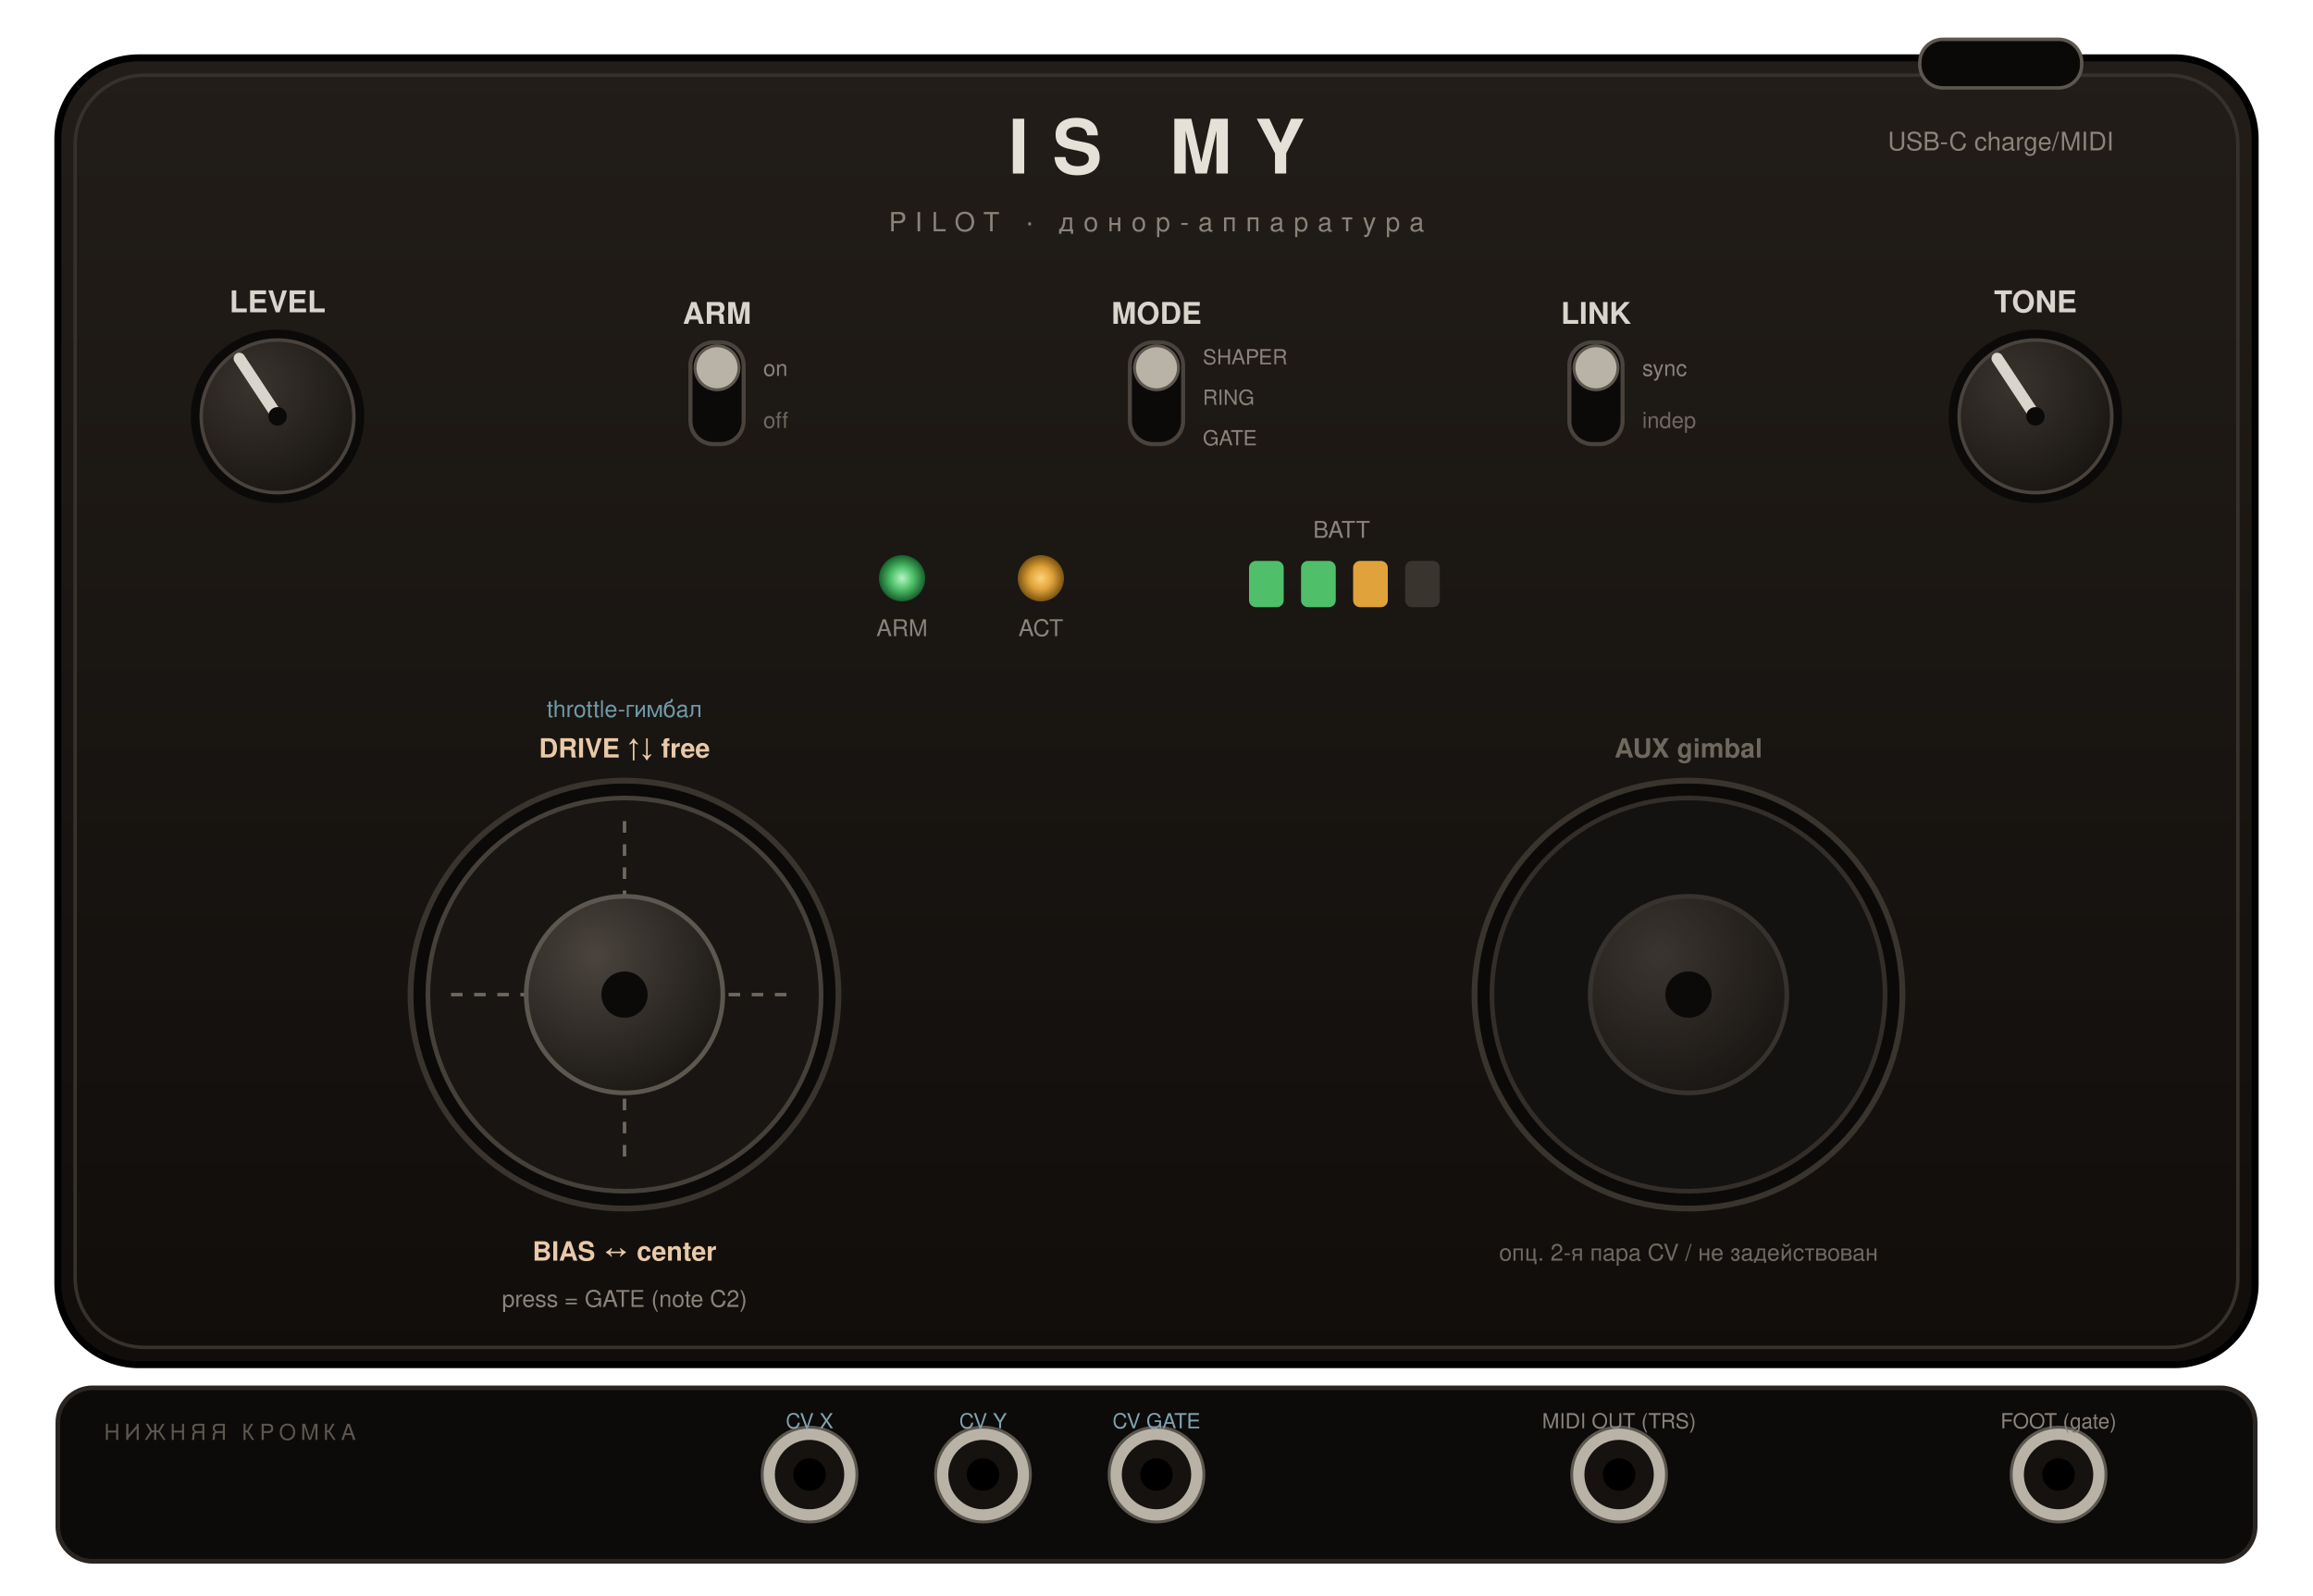
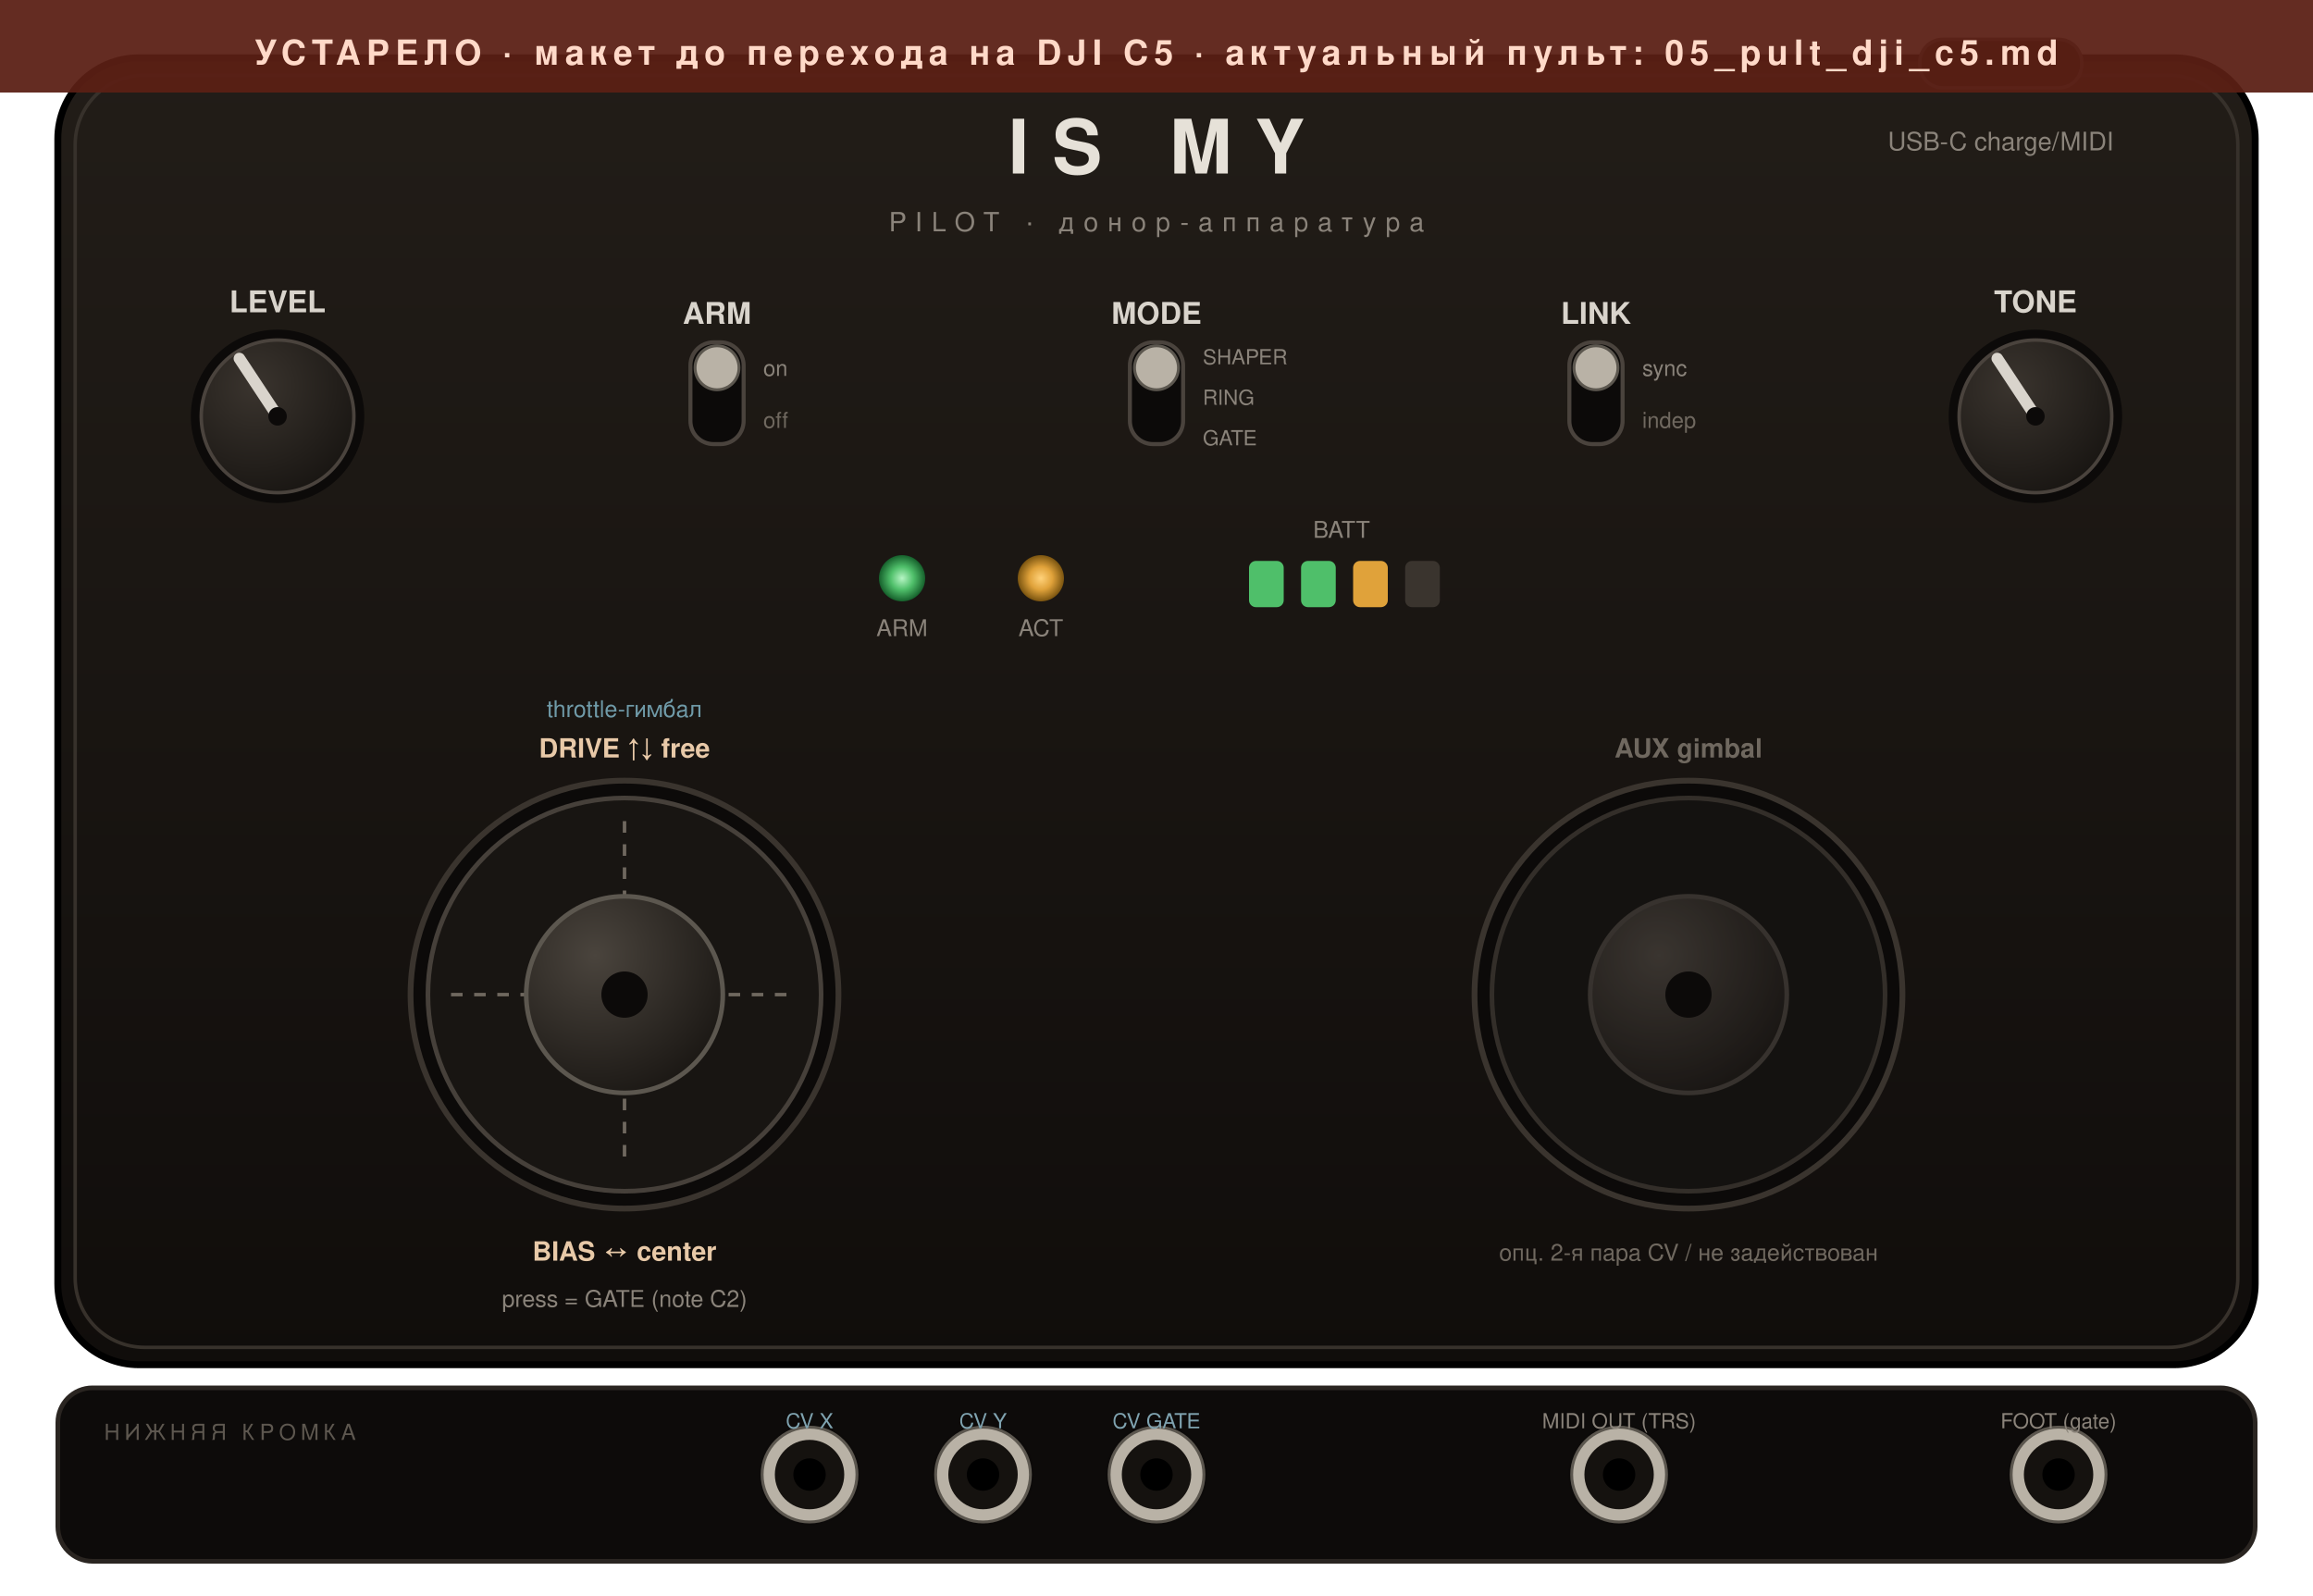
<svg xmlns="http://www.w3.org/2000/svg" width="200mm" height="138mm" viewBox="0 0 200 138" font-family="Helvetica, Arial, sans-serif">
  <defs>
    <linearGradient id="ps" x1="0" y1="0" x2="0" y2="1">
      <stop offset="0" stop-color="#221d18" />
      <stop offset="1" stop-color="#100d0b" />
    </linearGradient>
    <radialGradient id="kg" cx="0.35" cy="0.3" r="0.8">
      <stop offset="0" stop-color="#3a342e" />
      <stop offset="1" stop-color="#171411" />
    </radialGradient>
    <radialGradient id="stick" cx="0.35" cy="0.3" r="0.85">
      <stop offset="0" stop-color="#4a443d" />
      <stop offset="1" stop-color="#15120f" />
    </radialGradient>
    <radialGradient id="lA" cx="0.5" cy="0.5" r="0.5">
      <stop offset="0" stop-color="#ffd27a" />
      <stop offset="0.5" stop-color="#e0a23a" />
      <stop offset="1" stop-color="#7a5410" />
    </radialGradient>
    <radialGradient id="lG" cx="0.5" cy="0.5" r="0.5">
      <stop offset="0" stop-color="#b6f5c4" />
      <stop offset="0.5" stop-color="#4fbf6a" />
      <stop offset="1" stop-color="#16602c" />
    </radialGradient>
    <g id="knob">
      <circle r="7.5" fill="#0c0a09" />
      <circle r="6.6" fill="url(#kg)" stroke="#4a433d" stroke-width="0.3" />
      <line x1="0" y1="0" x2="-3.3" y2="-5" stroke="#d9d4cc" stroke-width="1" stroke-linecap="round" />
      <circle r="0.8" fill="#0c0a09" />
    </g>
    <g id="tog">
      <rect x="-2.3" y="-4.4" width="4.6" height="8.8" rx="2" fill="#0c0a09" stroke="#4a433d" stroke-width="0.35" />
      <circle cx="0" cy="-2.2" r="1.9" fill="#b9b2a6" stroke="#5c574f" stroke-width="0.25" />
    </g>
    <g id="jk">
      <circle r="4.4" fill="#0c0a09" />
      <circle r="4.1" fill="#b9b2a6" stroke="#5c574f" stroke-width="0.25" />
      <circle r="3.0" fill="#15120f" />
      <circle r="1.4" fill="#000" />
    </g>
  </defs>
  <rect x="5" y="5" width="190" height="113" rx="7" fill="url(#ps)" stroke="#000" stroke-width="0.6" />
  <rect x="6.5" y="6.5" width="187" height="110" rx="6" fill="none" stroke="#37312b" stroke-width="0.3" />
  <rect x="166" y="3.4" width="14" height="4.2" rx="2" fill="#0a0908" stroke="#5c574f" stroke-width="0.3" />
  <text x="173" y="13" text-anchor="middle" font-size="2.2" fill="#8a837a">USB-C charge/MIDI</text>
  <text x="100" y="15" text-anchor="middle" font-size="6.5" font-weight="700" letter-spacing="2" fill="#e6e1d8">IS MY</text>
  <text x="100" y="20" text-anchor="middle" font-size="2.3" letter-spacing="0.8" fill="#8a837a">PILOT · донор-аппаратура</text>
  <text x="62" y="28" text-anchor="middle" font-size="2.6" font-weight="600" fill="#d9d4cc">ARM</text>
  <use href="#tog" transform="translate(62,34)" />
  <text x="66" y="32.5" font-size="1.9" fill="#8a837a">on</text>
  <text x="66" y="37" font-size="1.9" fill="#6f685f">off</text>
  <text x="100" y="28" text-anchor="middle" font-size="2.6" font-weight="600" fill="#d9d4cc">MODE</text>
  <use href="#tog" transform="translate(100,34)" />
  <text x="104" y="31.5" font-size="1.8" fill="#8a837a">SHAPER</text>
  <text x="104" y="35" font-size="1.8" fill="#8a837a">RING</text>
  <text x="104" y="38.5" font-size="1.8" fill="#8a837a">GATE</text>
  <text x="138" y="28" text-anchor="middle" font-size="2.6" font-weight="600" fill="#d9d4cc">LINK</text>
  <use href="#tog" transform="translate(138,34)" />
  <text x="142" y="32.5" font-size="1.9" fill="#8a837a">sync</text>
  <text x="142" y="37" font-size="1.9" fill="#6f685f">indep</text>
  <text x="24" y="27" text-anchor="middle" font-size="2.6" font-weight="600" fill="#d9d4cc">LEVEL</text>
  <use href="#knob" transform="translate(24,36)" />
  <text x="176" y="27" text-anchor="middle" font-size="2.6" font-weight="600" fill="#d9d4cc">TONE</text>
  <use href="#knob" transform="translate(176,36)" />
  <circle cx="78" cy="50" r="2.0" fill="url(#lG)" />
  <text x="78" y="55" text-anchor="middle" font-size="2" fill="#8a837a">ARM</text>
  <circle cx="90" cy="50" r="2.0" fill="url(#lA)" />
  <text x="90" y="55" text-anchor="middle" font-size="2" fill="#8a837a">ACT</text>
  <rect x="108" y="48.5" width="3" height="4" rx="0.6" fill="#4fbf6a" />
  <rect x="112.5" y="48.5" width="3" height="4" rx="0.6" fill="#4fbf6a" />
  <rect x="117" y="48.5" width="3" height="4" rx="0.6" fill="#e0a23a" />
  <rect x="121.5" y="48.5" width="3" height="4" rx="0.6" fill="#3a342e" />
  <text x="116" y="46.5" text-anchor="middle" font-size="2" fill="#8a837a">BATT</text>
  <text x="54" y="62" text-anchor="middle" font-size="2.0" fill="#6f9aa8">throttle-гимбал</text>
  <text x="54" y="65.5" text-anchor="middle" font-size="2.3" font-weight="600" fill="#e8c9a8">DRIVE ↑↓ free</text>
  <circle cx="54" cy="86" r="18.5" fill="#0c0a09" stroke="#3a342e" stroke-width="0.5" />
  <circle cx="54" cy="86" r="17" fill="#181512" stroke="#46403a" stroke-width="0.4" />
  <line x1="54" y1="71" x2="54" y2="101" stroke="#6f685f" stroke-width="0.3" stroke-dasharray="1 1" />
  <line x1="39" y1="86" x2="69" y2="86" stroke="#6f685f" stroke-width="0.3" stroke-dasharray="1 1" />
  <circle cx="54" cy="86" r="8.5" fill="url(#stick)" stroke="#5c574f" stroke-width="0.4" />
  <circle cx="54" cy="86" r="2" fill="#0c0a09" />
  <text x="54" y="109" text-anchor="middle" font-size="2.3" font-weight="600" fill="#e8c9a8">BIAS ↔ center</text>
  <text x="54" y="113" text-anchor="middle" font-size="2.0" fill="#8a837a">press = GATE (note C2)</text>
  <text x="146" y="65.5" text-anchor="middle" font-size="2.3" font-weight="600" fill="#6f685f">AUX gimbal</text>
  <circle cx="146" cy="86" r="18.5" fill="#0c0a09" stroke="#3a342e" stroke-width="0.5" />
  <circle cx="146" cy="86" r="17" fill="#141210" stroke="#332e29" stroke-width="0.4" />
  <circle cx="146" cy="86" r="8.5" fill="url(#stick)" stroke="#46403a" stroke-width="0.4" opacity="0.7" />
  <circle cx="146" cy="86" r="2" fill="#0c0a09" />
  <text x="146" y="109" text-anchor="middle" font-size="2.0" fill="#6f685f">опц. 2-я пара CV / не задействован</text>
  <rect x="5" y="120" width="190" height="15" rx="3" fill="#0d0b0a" stroke="#2a2521" stroke-width="0.4" />
  <text x="9" y="124.5" font-size="1.9" letter-spacing="0.4" fill="#5d574f">НИЖНЯЯ КРОМКА</text>
  <use href="#jk" transform="translate(70,127.5)" />
  <use href="#jk" transform="translate(85,127.5)" />
  <use href="#jk" transform="translate(100,127.5)" />
  <use href="#jk" transform="translate(140,127.5)" />
  <use href="#jk" transform="translate(178,127.5)" />
  <text x="70" y="123.5" text-anchor="middle" font-size="1.8" fill="#7fa3b0">CV X</text>
  <text x="85" y="123.5" text-anchor="middle" font-size="1.8" fill="#7fa3b0">CV Y</text>
  <text x="100" y="123.5" text-anchor="middle" font-size="1.8" fill="#7fa3b0">CV GATE</text>
  <text x="140" y="123.5" text-anchor="middle" font-size="1.8" fill="#8a837a">MIDI OUT (TRS)</text>
  <text x="178" y="123.5" text-anchor="middle" font-size="1.8" fill="#8a837a">FOOT (gate)</text>
+   <rect x="0" y="0" width="200" height="8" fill="#5a1f14" opacity="0.94" />
+   <text x="100" y="5.6" text-anchor="middle" font-size="3.0" font-weight="700" letter-spacing="0.5" fill="#ffd9c8">УСТАРЕЛО · макет до перехода на DJI C5 · актуальный пульт: 05_pult_dji_c5.md</text>
</svg>
